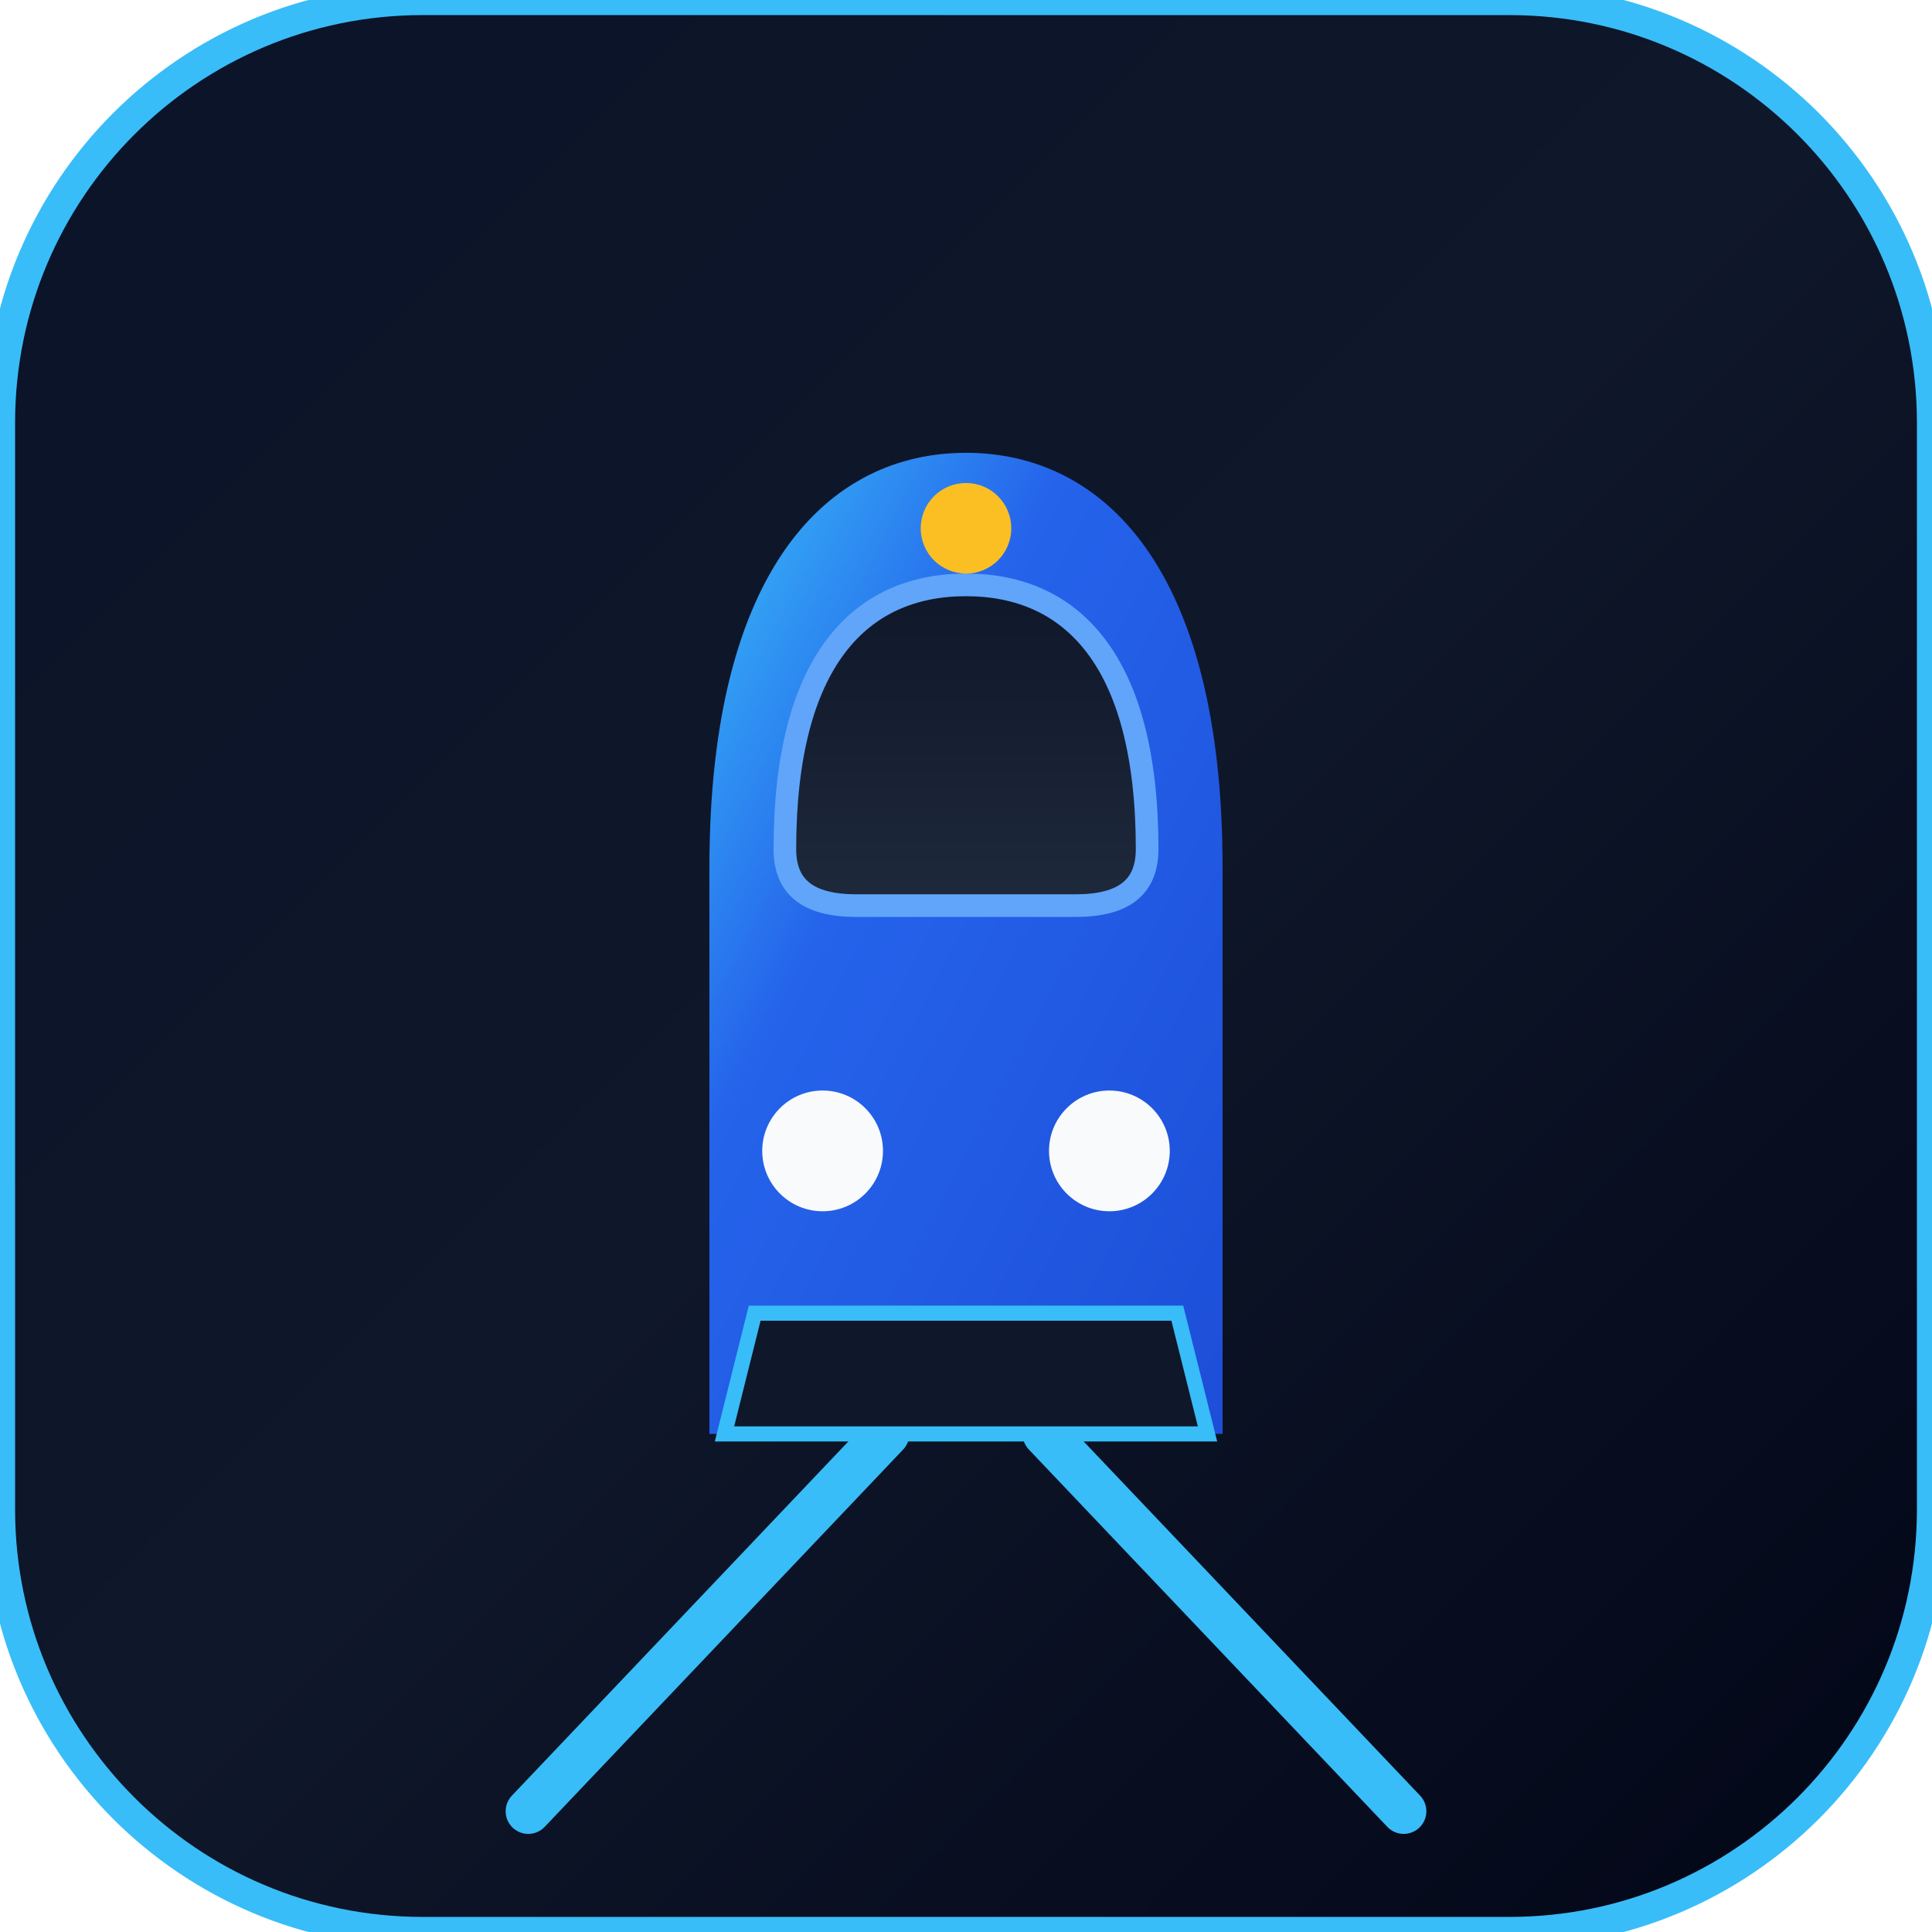
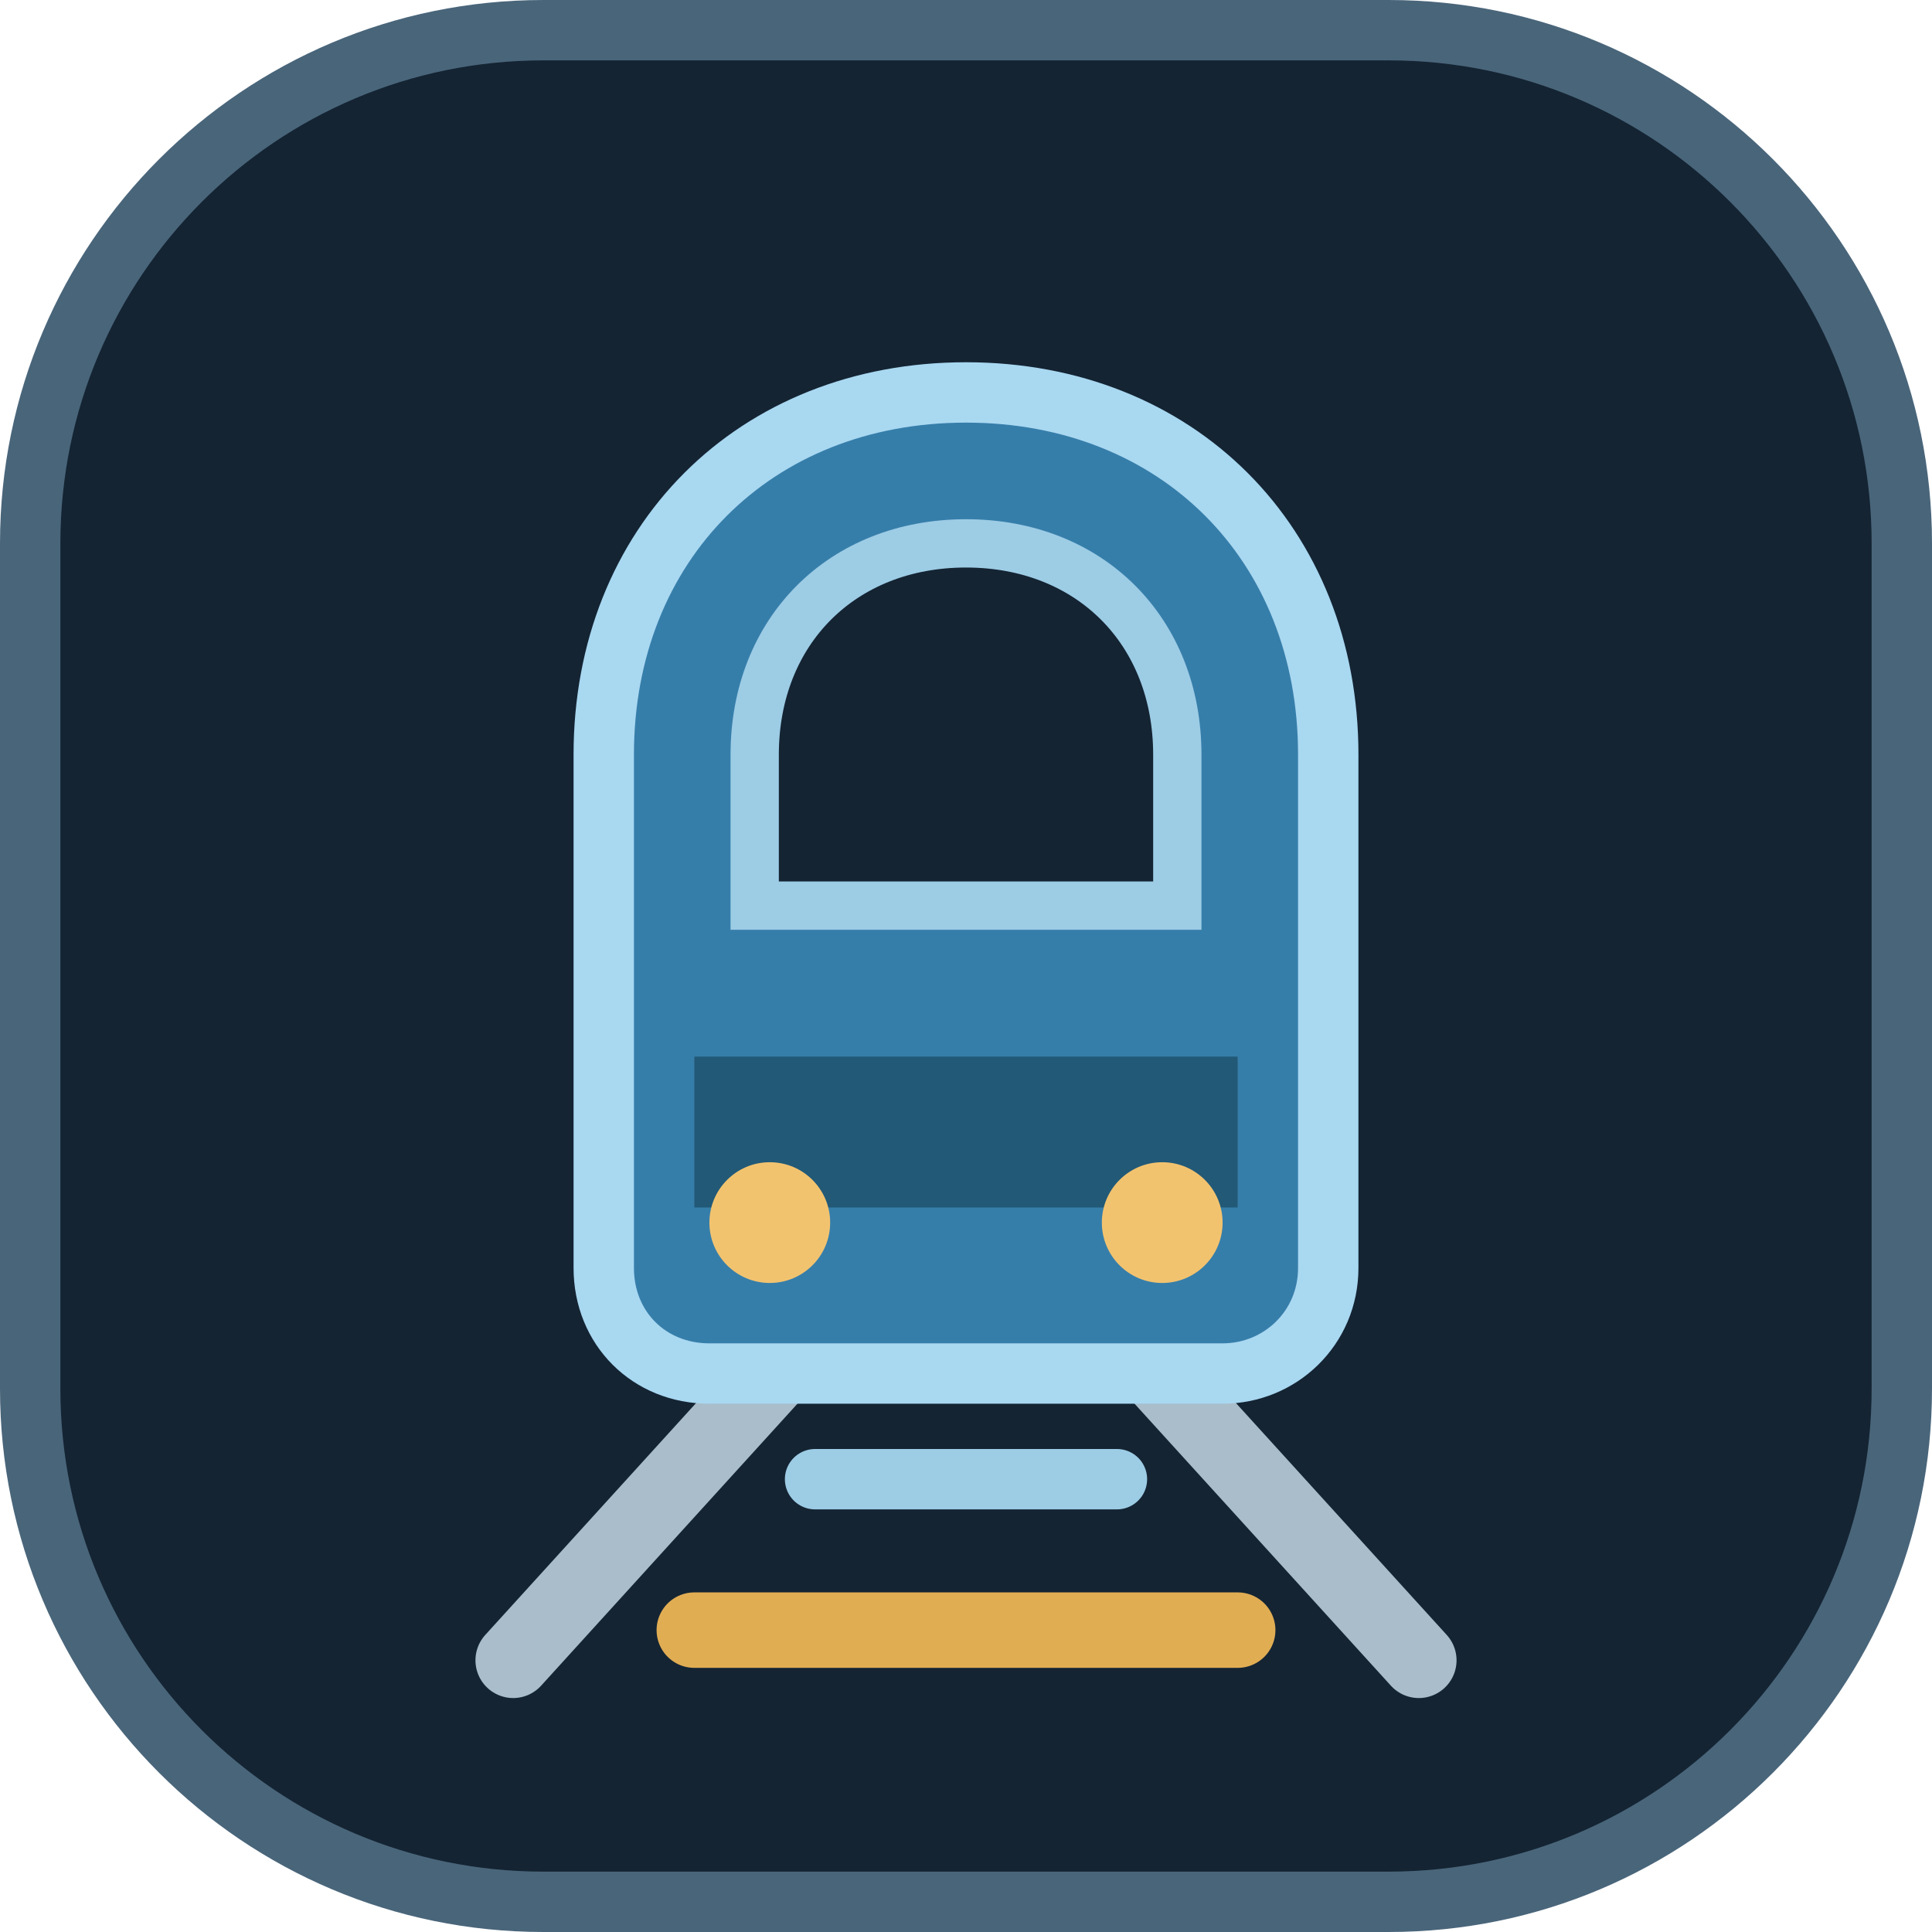
- <svg xmlns="http://www.w3.org/2000/svg" viewBox="0 0 512 512" width="32" height="32">
-   <defs>
-     <linearGradient id="bgGrad" x1="0%" y1="0%" x2="100%" y2="100%">
-       <stop offset="0%" stop-color="#0b1329" />
-       <stop offset="50%" stop-color="#0f172a" />
-       <stop offset="100%" stop-color="#020617" />
-     </linearGradient>
-     <linearGradient id="trainBodyGrad" x1="0%" y1="0%" x2="100%" y2="100%">
-       <stop offset="0%" stop-color="#38bdf8" />
-       <stop offset="35%" stop-color="#2563eb" />
-       <stop offset="100%" stop-color="#1d4ed8" />
-     </linearGradient>
-     <linearGradient id="windshieldGrad" x1="0%" y1="0%" x2="0%" y2="100%">
-       <stop offset="0%" stop-color="#0f172a" />
-       <stop offset="100%" stop-color="#1e293b" />
-     </linearGradient>
-   </defs>
-   <rect width="512" height="512" rx="112" fill="url(#bgGrad)" stroke="#38bdf8" stroke-width="8" />
-   <line x1="235" y1="380" x2="140" y2="480" stroke="#38bdf8" stroke-width="12" stroke-linecap="round" />
-   <line x1="277" y1="380" x2="372" y2="480" stroke="#38bdf8" stroke-width="12" stroke-linecap="round" />
-   <path d="M188 380 L188 230 C188 150, 220 120, 256 120 C292 120, 324 150, 324 230 L324 380 Z" fill="url(#trainBodyGrad)" />
-   <path d="M208 225 C208 175, 228 155, 256 155 C284 155, 304 175, 304 225 C304 235, 298 240, 285 240 L227 240 C214 240, 208 235, 208 225 Z" fill="url(#windshieldGrad)" stroke="#60a5fa" stroke-width="6" />
-   <circle cx="218" cy="305" r="16" fill="#f8fafc" />
-   <circle cx="294" cy="305" r="16" fill="#f8fafc" />
-   <circle cx="256" cy="140" r="12" fill="#fbbf24" />
-   <path d="M200 348 L312 348 L320 380 L192 380 Z" fill="#0f172a" stroke="#38bdf8" stroke-width="4" />
+ <svg xmlns="http://www.w3.org/2000/svg" viewBox="0 0 64 64" width="512" height="512" fill="none">
+   <rect x="1" y="1" width="62" height="62" rx="17" fill="#142433" stroke="#49657a" stroke-width="2" />
+   <path d="M17 55 27 44M47 55 37 44" stroke="#a9bdca" stroke-width="2.5" stroke-linecap="round" />
+   <path d="M23 54h18" stroke="#e1ad53" stroke-width="2.5" stroke-linecap="round" />
+   <path d="M20 42V25c0-7 5-12 12-12s12 5 12 12v17c0 2-1.6 3.5-3.5 3.5h-17c-2 0-3.5-1.5-3.5-3.5Z" fill="#367eaa" stroke="#a9d8f1" stroke-width="2" />
+   <path d="M25 25c0-4.1 2.9-7 7-7s7 2.9 7 7v5H25v-5Z" fill="#142433" stroke="#9dcce5" stroke-width="1.6" />
+   <path d="M23 35h18v5H23z" fill="#225977" />
+   <circle cx="25.5" cy="40.5" r="2" fill="#f2c36f" />
+   <circle cx="38.5" cy="40.5" r="2" fill="#f2c36f" />
+   <path d="M27 49h10" stroke="#9dcce5" stroke-width="2" stroke-linecap="round" />
</svg>
